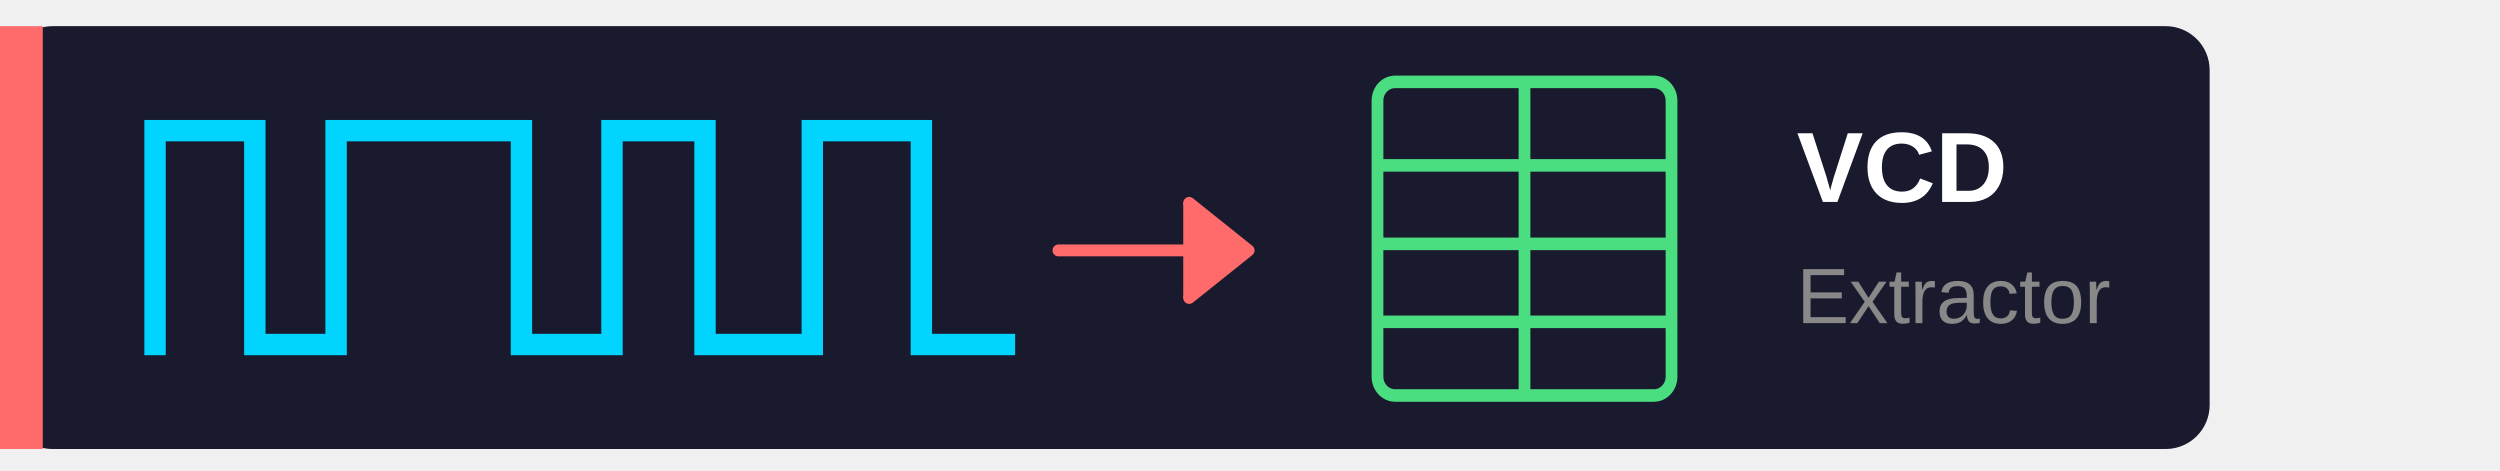
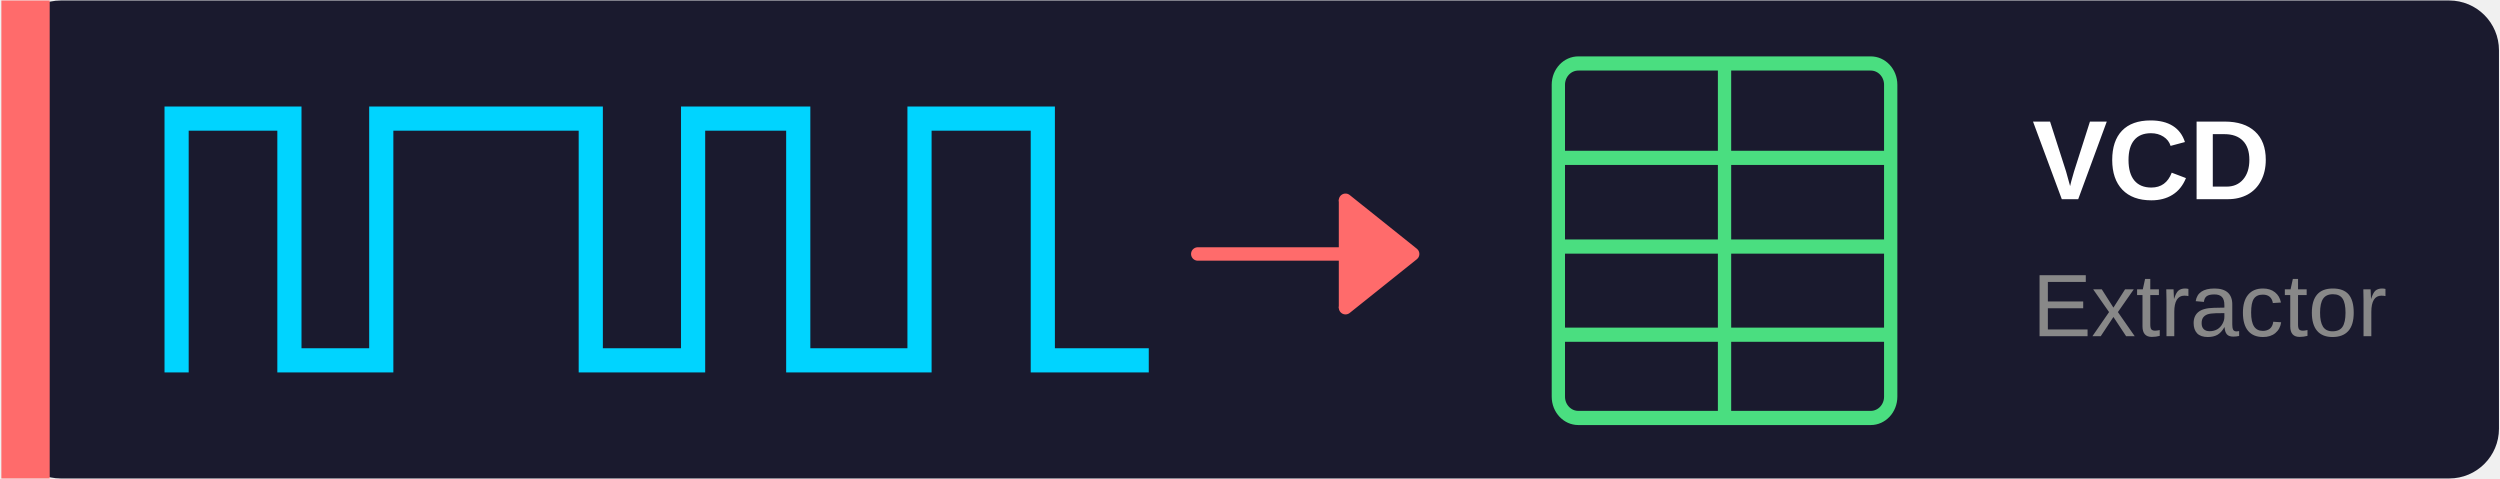
- <svg xmlns="http://www.w3.org/2000/svg" viewBox="0 0 425 80" version="1.1" id="svg5" width="425" height="80">
+ <svg xmlns="http://www.w3.org/2000/svg" viewBox="0 0 376 72" version="1.1" id="svg5" width="376" height="72">
  <defs id="defs5" />
-   <rect width="374.189" height="71.886" fill="#1a1a2e" rx="7.484" id="rect1" x="1.452" y="4.447" style="stroke-width:0.917" />
-   <g stroke="#00d4ff" stroke-width="3" fill="none" stroke-linecap="square" id="g1" transform="matrix(1.211914,0,0,1.211914,-10,-8.086834)">
+   <rect width="374.189" height="71.886" fill="#1a1a2e" rx="7.484" id="rect1" x="1.656" y="0.074" style="stroke-width:0.917" />
+   <g stroke="#00d4ff" stroke-width="3" fill="none" stroke-linecap="square" id="g1" transform="matrix(1.211914,0,0,1.211914,-9.79655,-12.46003)">
    <path d="M 30,55 V 25 H 44 V 55 H 55.399 V 25 H 81.399 V 55 H 94.098 V 25 h 13.049 v 30 h 15.049 V 25 h 15.301 v 30 h 11.65" id="path1" />
  </g>
-   <g fill="#ff6b6b" stroke="#ff6b6b" stroke-width="2" id="g2" transform="matrix(1.009928,0,0,1.009928,-22.04313,2.174721)">
+   <g fill="#ff6b6b" stroke="#ff6b6b" stroke-width="2" id="g2" transform="matrix(1.009928,0,0,1.009928,-21.83968,-2.198478)">
    <path d="m 200,40 h 30 m -8,-8 10,8 -10,8" stroke-linecap="round" stroke-linejoin="round" id="path2" />
  </g>
-   <g stroke="#4ade80" stroke-width="2" fill="none" id="g4" transform="matrix(0.9997101,0,0,1.066289,-10.75578,-2.074335)">
+   <g stroke="#4ade80" stroke-width="2" fill="none" id="g4" transform="matrix(0.9997101,0,0,1.066289,-10.55233,-6.447534)">
    <rect x="245" y="15" width="50" height="50" rx="3" id="rect2" />
    <line x1="245.573" y1="28.312" x2="295.573" y2="28.312" id="line2" />
    <line x1="244.778" y1="40.823" x2="294.778" y2="40.823" id="line2-8" />
    <line x1="244.963" y1="53.257" x2="294.963" y2="53.257" id="line3" />
    <line x1="270" y1="15" x2="270" y2="65" id="line4" />
  </g>
-   <text x="305.455" y="34.33" font-family="'Segoe UI', Arial, sans-serif" font-size="16.967px" font-weight="bold" fill="#ffffff" id="text4" style="stroke-width:1.212">VCD</text>
-   <text x="305.455" y="54.933" font-family="'Segoe UI', Arial, sans-serif" font-size="13.331px" fill="#888888" id="text5" style="stroke-width:1.212">Extractor</text>
-   <rect x="0" y="4.447" width="7.271" height="71.886" fill="#ff6b6b" rx="3.636" ry="0" id="rect5" style="stroke-width:1.044" />
-   <rect style="fill:#ff6b6b;stroke-width:1.004" id="rect3" width="1.116" height="16.321" x="201.153" y="34.4" />
+   <text x="305.658" y="29.957" font-family="'Segoe UI', Arial, sans-serif" font-size="16.967px" font-weight="bold" fill="#ffffff" id="text4" style="stroke-width:1.212">VCD</text>
+   <text x="305.658" y="50.559" font-family="'Segoe UI', Arial, sans-serif" font-size="13.331px" fill="#888888" id="text5" style="stroke-width:1.212">Extractor</text>
+   <rect x="0.203" y="0.074" width="7.271" height="71.886" fill="#ff6b6b" rx="3.636" ry="0" id="rect5" style="stroke-width:1.044" />
+   <rect style="fill:#ff6b6b;stroke-width:1.004" id="rect3" width="1.116" height="16.321" x="201.357" y="30.027" />
</svg>
